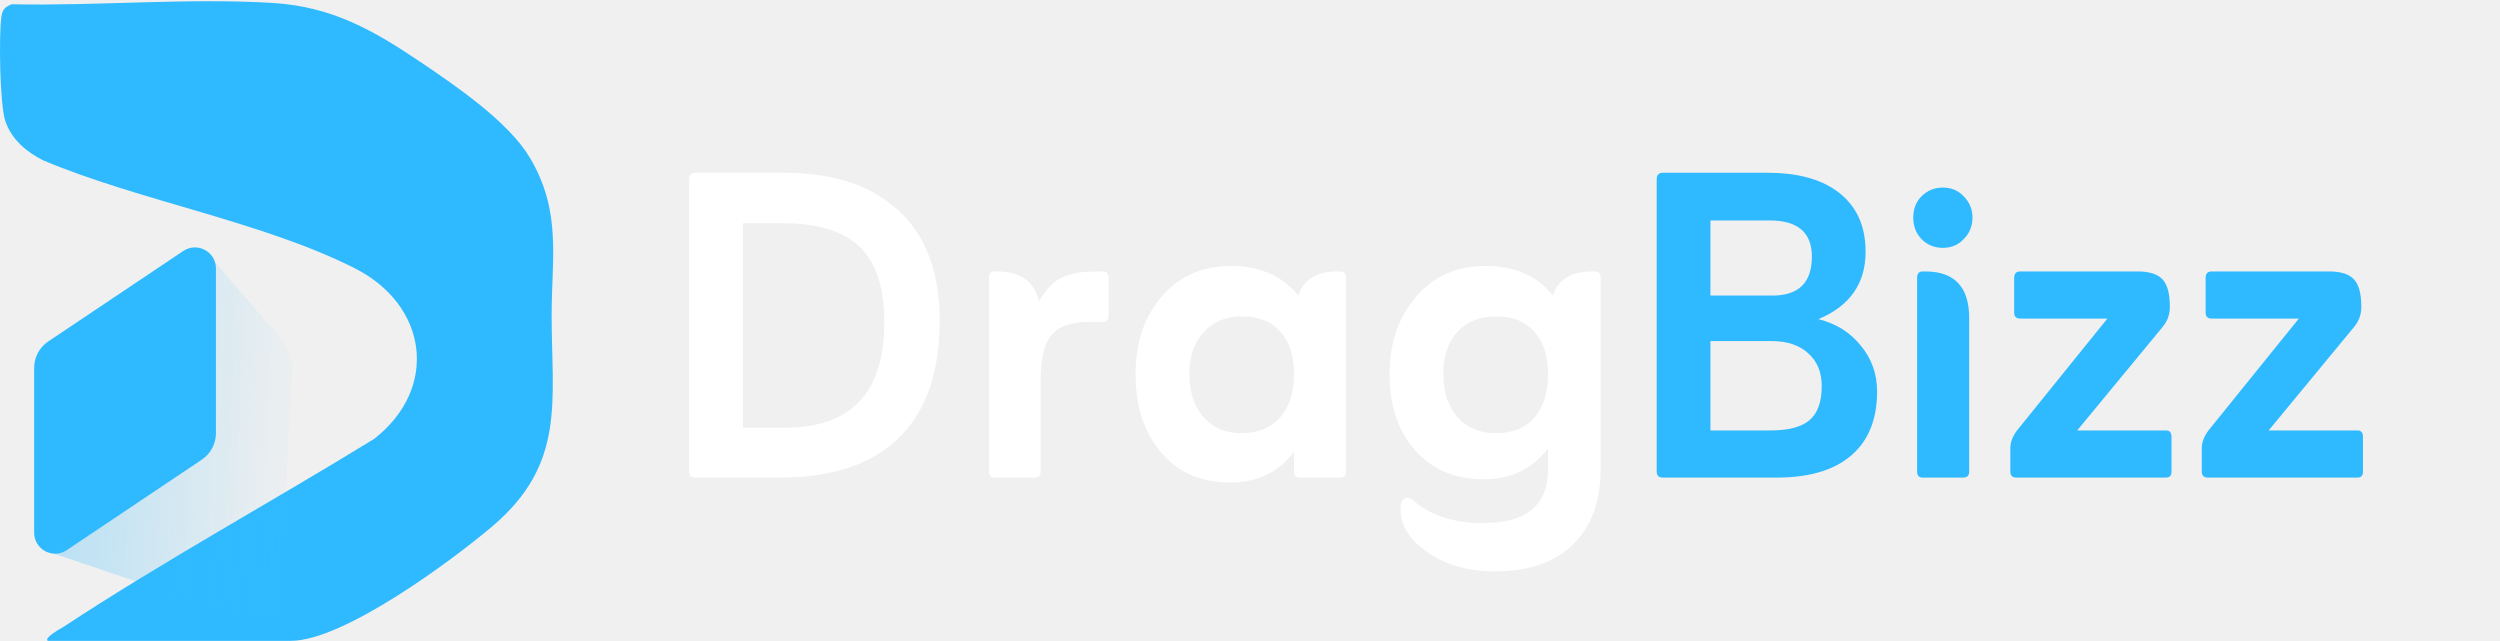
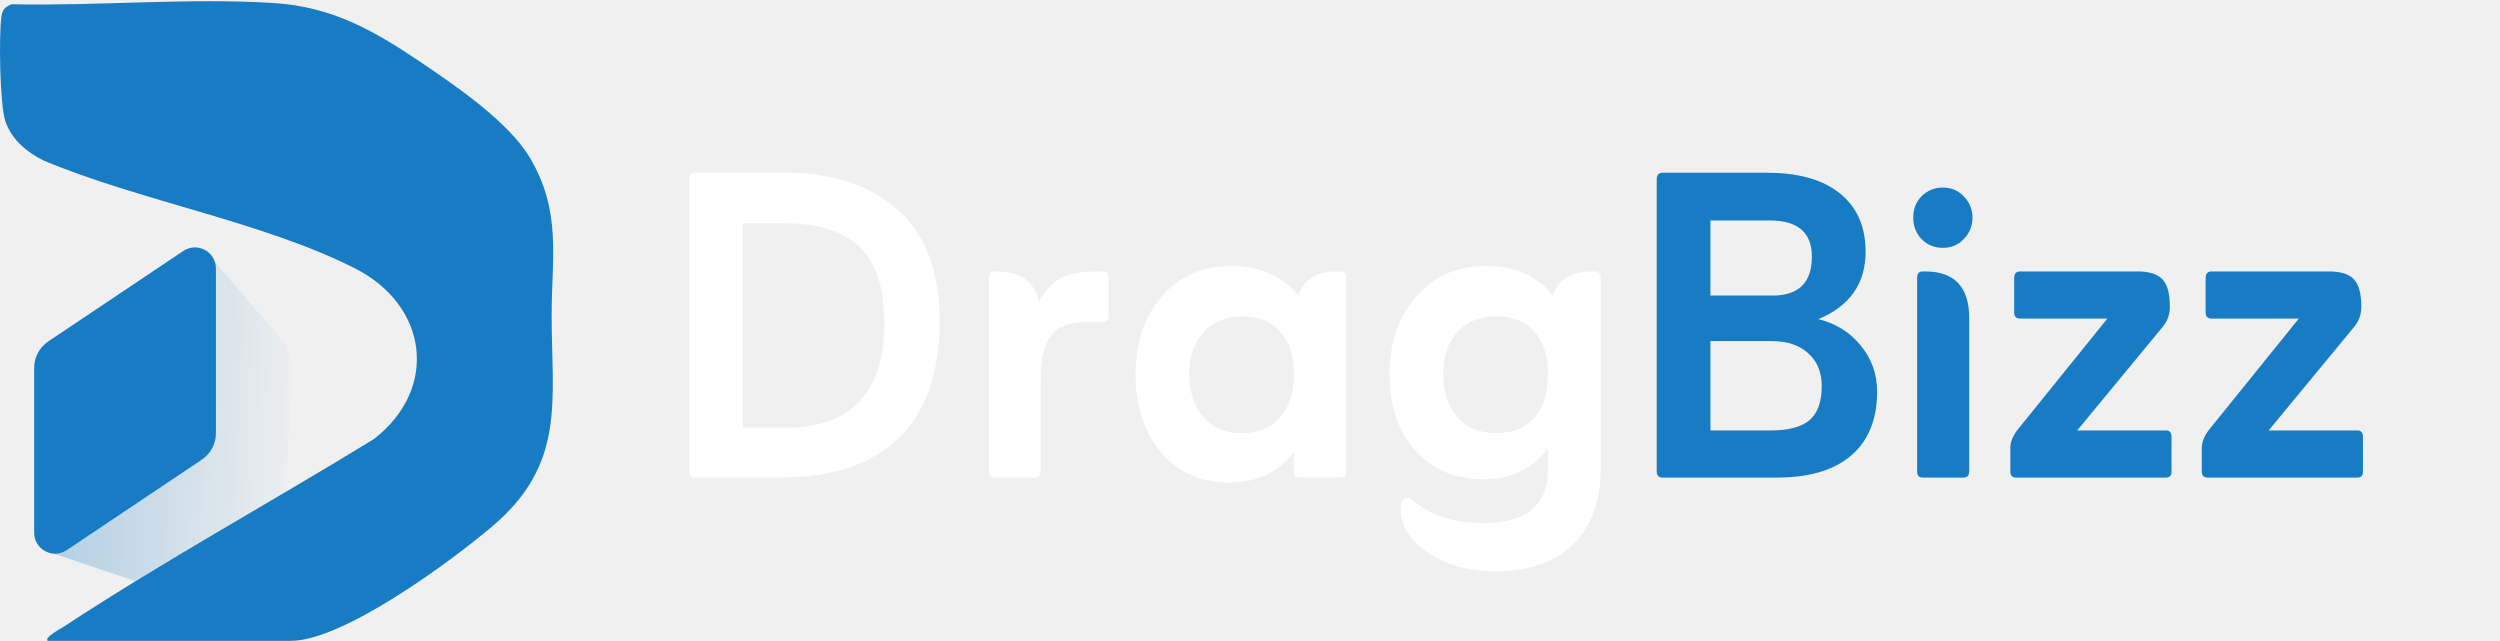
<svg xmlns="http://www.w3.org/2000/svg" width="1026" height="263" viewBox="0 0 1026 263" fill="none">
  <path d="M304.875 175.525H322.2C349.35 175.525 362.925 161.125 362.925 132.325C362.925 118.675 359.775 108.55 353.475 101.95C346.725 95.05 336 91.6 321.3 91.6H304.875V175.525ZM285.3 196C283.65 196 282.825 195.175 282.825 193.525V73.6C282.825 71.8 283.65 70.9 285.3 70.9H321.75C339.3 70.9 353.4 74.8 364.05 82.6C378.45 92.8 385.65 109.15 385.65 131.65C385.65 152.05 380.475 167.65 370.125 178.45C359.025 190.15 342.3 196 319.95 196H285.3ZM426.382 123.775C428.932 119.125 431.932 115.9 435.382 114.1C438.832 112.3 443.782 111.4 450.232 111.4H452.707C454.207 111.4 454.957 112.3 454.957 114.1V129.4C454.957 131.2 454.207 132.1 452.707 132.1H446.857C439.507 132.1 434.407 133.9 431.557 137.5C428.557 140.95 427.057 147.25 427.057 156.4V193.525C427.057 195.175 426.307 196 424.807 196H407.932C406.582 196 405.907 195.175 405.907 193.525V114.1C405.907 112.3 406.582 111.4 407.932 111.4H409.057C418.807 111.4 424.582 115.525 426.382 123.775ZM531.063 185.425C524.763 193.825 515.988 198.025 504.738 198.025C493.338 198.025 484.188 194.2 477.288 186.55C469.788 178.3 466.038 167.275 466.038 153.475C466.038 141.475 469.113 131.5 475.263 123.55C482.613 113.95 492.588 109.15 505.188 109.15C517.038 109.15 526.263 113.2 532.863 121.3C534.963 114.7 540.288 111.4 548.838 111.4H549.963C551.613 111.4 552.438 112.3 552.438 114.1V193.525C552.438 195.175 551.613 196 549.963 196H533.313C531.813 196 531.063 195.175 531.063 193.525V185.425ZM509.463 177.775C516.213 177.775 521.463 175.675 525.213 171.475C529.113 167.125 531.063 161.125 531.063 153.475C531.063 145.975 529.188 140.2 525.438 136.15C521.838 131.95 516.588 129.85 509.688 129.85C503.088 129.85 497.838 132.025 493.938 136.375C490.038 140.575 488.088 146.275 488.088 153.475C488.088 160.825 490.038 166.75 493.938 171.25C497.838 175.6 503.013 177.775 509.463 177.775ZM635.302 184.075C628.852 192.475 620.077 196.675 608.977 196.675C597.577 196.675 588.427 193 581.527 185.65C574.027 177.7 570.277 166.975 570.277 153.475C570.277 141.625 573.427 131.65 579.727 123.55C587.077 113.95 597.052 109.15 609.652 109.15C621.652 109.15 630.877 113.2 637.327 121.3C639.427 114.7 644.827 111.4 653.527 111.4H654.652C656.152 111.4 656.902 112.3 656.902 114.1V192.4C656.902 204.55 653.752 214.225 647.452 221.425C639.952 230.125 628.627 234.475 613.477 234.475C602.827 234.475 593.827 232 586.477 227.05C578.677 221.95 574.777 215.875 574.777 208.825C574.777 205.825 575.752 204.325 577.702 204.325C578.452 204.325 579.277 204.7 580.177 205.45C580.327 205.6 580.477 205.75 580.627 205.9C587.677 211.75 597.052 214.675 608.752 214.675C626.452 214.675 635.302 207.325 635.302 192.625V184.075ZM613.927 177.775C620.677 177.775 625.927 175.675 629.677 171.475C633.427 167.125 635.302 161.125 635.302 153.475C635.302 145.975 633.427 140.2 629.677 136.15C626.077 131.95 620.902 129.85 614.152 129.85C607.402 129.85 602.077 131.95 598.177 136.15C594.277 140.35 592.327 146.125 592.327 153.475C592.327 160.825 594.277 166.75 598.177 171.25C602.077 175.6 607.327 177.775 613.927 177.775Z" fill="white" />
-   <path d="M701.965 176.65H726.715C734.065 176.65 739.39 175.225 742.69 172.375C745.99 169.525 747.64 164.875 747.64 158.425C747.64 152.725 745.765 148.225 742.015 144.925C738.415 141.625 733.39 139.975 726.94 139.975H701.965V176.65ZM701.965 121.3H727.39C738.19 121.3 743.59 115.975 743.59 105.325C743.59 95.425 737.815 90.475 726.265 90.475H701.965V121.3ZM746.29 130.975C753.49 132.775 759.265 136.375 763.615 141.775C768.115 147.175 770.365 153.475 770.365 160.675C770.365 171.175 767.365 179.425 761.365 185.425C754.315 192.475 743.59 196 729.19 196H682.39C680.74 196 679.915 195.175 679.915 193.525V73.6C679.915 71.8 680.74 70.9 682.39 70.9H725.365C737.365 70.9 746.815 73.375 753.715 78.325C761.665 84.025 765.64 92.35 765.64 103.3C765.64 116.35 759.19 125.575 746.29 130.975ZM789.026 196C787.526 196 786.776 195.175 786.776 193.525V114.1C786.776 112.3 787.526 111.4 789.026 111.4H790.151C802.151 111.4 808.151 117.775 808.151 130.525V193.525C808.151 195.175 807.326 196 805.676 196H789.026ZM785.201 89.35C785.201 85.75 786.326 82.825 788.576 80.575C790.976 78.175 793.901 76.975 797.351 76.975C800.801 76.975 803.651 78.175 805.901 80.575C808.301 82.975 809.501 85.9 809.501 89.35C809.501 92.8 808.301 95.725 805.901 98.125C803.651 100.525 800.801 101.725 797.351 101.725C793.901 101.725 790.976 100.525 788.576 98.125C786.326 95.725 785.201 92.8 785.201 89.35ZM852.49 176.65H888.94C890.44 176.65 891.19 177.55 891.19 179.35V193.525C891.19 195.175 890.44 196 888.94 196H827.515C825.865 196 825.04 195.175 825.04 193.525V183.85C825.04 181.45 826.015 178.975 827.965 176.425L864.865 130.75H829.09C827.44 130.75 826.615 129.925 826.615 128.275V114.1C826.615 112.3 827.44 111.4 829.09 111.4H877.24C882.19 111.4 885.64 112.525 887.59 114.775C889.54 116.875 890.515 120.625 890.515 126.025C890.515 129.025 889.54 131.725 887.59 134.125L852.49 176.65ZM931.064 176.65H967.514C969.014 176.65 969.764 177.55 969.764 179.35V193.525C969.764 195.175 969.014 196 967.514 196H906.089C904.439 196 903.614 195.175 903.614 193.525V183.85C903.614 181.45 904.589 178.975 906.539 176.425L943.439 130.75H907.664C906.014 130.75 905.189 129.925 905.189 128.275V114.1C905.189 112.3 906.014 111.4 907.664 111.4H955.814C960.764 111.4 964.214 112.525 966.164 114.775C968.114 116.875 969.089 120.625 969.089 126.025C969.089 129.025 968.114 131.725 966.164 134.125L931.064 176.65Z" fill="#2FBAFF" />
-   <path d="M19.598 263C17.933 261.668 25.055 257.913 26.023 257.28C67.463 230.037 111.334 206.065 153.593 180.094C180.263 159.197 175.535 125.249 145.605 110.102C107.8 90.972 57.373 82.483 17.813 65.849C11.013 62.523 4.708 57.168 2.212 49.782C-0.11 42.91 -0.492 14.748 0.547 7.016C0.952 3.983 1.932 2.914 4.768 1.738C39.808 2.52 77.207 -0.931 112.009 1.213C136.375 2.711 153.432 12.515 172.985 25.733C187.303 35.411 208.701 50.021 217.43 64.673C230.594 86.781 226.391 105.791 226.397 129.488C226.409 164.541 232.314 190.333 202.121 215.946C185.303 230.216 140.936 263 119.347 263H19.598Z" fill="#2FBAFF" />
-   <mask id="mask0_323_394" style="mask-type:luminance" maskUnits="userSpaceOnUse" x="13" y="66" width="119" height="191">
-     <path d="M55.44 66.648L131.755 70.714L120.007 251.262L13.945 256.915L55.44 66.648Z" fill="url(#paint0_linear_323_394)" />
+   <path d="M701.965 176.65H726.715C734.065 176.65 739.39 175.225 742.69 172.375C745.99 169.525 747.64 164.875 747.64 158.425C747.64 152.725 745.765 148.225 742.015 144.925C738.415 141.625 733.39 139.975 726.94 139.975H701.965V176.65ZM701.965 121.3H727.39C738.19 121.3 743.59 115.975 743.59 105.325C743.59 95.425 737.815 90.475 726.265 90.475H701.965V121.3ZM746.29 130.975C753.49 132.775 759.265 136.375 763.615 141.775C768.115 147.175 770.365 153.475 770.365 160.675C770.365 171.175 767.365 179.425 761.365 185.425C754.315 192.475 743.59 196 729.19 196H682.39C680.74 196 679.915 195.175 679.915 193.525V73.6C679.915 71.8 680.74 70.9 682.39 70.9H725.365C737.365 70.9 746.815 73.375 753.715 78.325C761.665 84.025 765.64 92.35 765.64 103.3C765.64 116.35 759.19 125.575 746.29 130.975ZM789.026 196C787.526 196 786.776 195.175 786.776 193.525V114.1C786.776 112.3 787.526 111.4 789.026 111.4H790.151C802.151 111.4 808.151 117.775 808.151 130.525V193.525C808.151 195.175 807.326 196 805.676 196H789.026ZM785.201 89.35C785.201 85.75 786.326 82.825 788.576 80.575C790.976 78.175 793.901 76.975 797.351 76.975C800.801 76.975 803.651 78.175 805.901 80.575C808.301 82.975 809.501 85.9 809.501 89.35C809.501 92.8 808.301 95.725 805.901 98.125C803.651 100.525 800.801 101.725 797.351 101.725C793.901 101.725 790.976 100.525 788.576 98.125C786.326 95.725 785.201 92.8 785.201 89.35ZM852.49 176.65H888.94C890.44 176.65 891.19 177.55 891.19 179.35V193.525C891.19 195.175 890.44 196 888.94 196H827.515C825.865 196 825.04 195.175 825.04 193.525V183.85C825.04 181.45 826.015 178.975 827.965 176.425L864.865 130.75H829.09C827.44 130.75 826.615 129.925 826.615 128.275V114.1C826.615 112.3 827.44 111.4 829.09 111.4H877.24C882.19 111.4 885.64 112.525 887.59 114.775C889.54 116.875 890.515 120.625 890.515 126.025C890.515 129.025 889.54 131.725 887.59 134.125L852.49 176.65ZM931.064 176.65H967.514C969.014 176.65 969.764 177.55 969.764 179.35V193.525C969.764 195.175 969.014 196 967.514 196H906.089C904.439 196 903.614 195.175 903.614 193.525V183.85C903.614 181.45 904.589 178.975 906.539 176.425L943.439 130.75H907.664C906.014 130.75 905.189 129.925 905.189 128.275V114.1C905.189 112.3 906.014 111.4 907.664 111.4H955.814C960.764 111.4 964.214 112.525 966.164 114.775C968.114 116.875 969.089 120.625 969.089 126.025C969.089 129.025 968.114 131.725 966.164 134.125L931.064 176.65Z" fill="#187CC5" />
+   <path d="M19.598 263C17.933 261.668 25.055 257.913 26.023 257.28C67.463 230.037 111.334 206.065 153.593 180.094C180.263 159.197 175.535 125.249 145.605 110.102C107.8 90.972 57.373 82.483 17.813 65.849C11.013 62.523 4.708 57.168 2.212 49.782C-0.11 42.91 -0.492 14.748 0.547 7.016C0.952 3.983 1.932 2.914 4.768 1.738C39.808 2.52 77.207 -0.931 112.009 1.213C136.375 2.711 153.432 12.515 172.985 25.733C187.303 35.411 208.701 50.021 217.43 64.673C230.594 86.781 226.391 105.791 226.397 129.488C226.409 164.541 232.314 190.333 202.121 215.946C185.303 230.216 140.936 263 119.347 263H19.598Z" fill="#187CC5" />
+   <mask id="mask0_326_33" style="mask-type:luminance" maskUnits="userSpaceOnUse" x="13" y="66" width="119" height="191">
+     <path d="M55.44 66.648L131.755 70.714L120.007 251.262L13.945 256.915L55.44 66.648Z" fill="url(#paint0_linear_326_33)" />
  </mask>
-   <g mask="url(#mask0_323_394)">
-     <path opacity="0.3" d="M101.132 253.955L7.295 222.198C3.85 218.718 33.23 194.239 33.547 188.334L59.076 124.575C59.572 115.261 79.113 97.858 84.552 103.344L114.894 138.463C118.339 141.943 120.22 147.58 119.903 153.484L115.026 244.994C114.53 254.308 106.571 259.442 101.132 253.955Z" fill="#2FBAFF" />
+   <g mask="url(#mask0_326_33)">
+     <path opacity="0.3" d="M101.132 253.955L7.295 222.198C3.85 218.718 33.23 194.239 33.547 188.334L59.076 124.575C59.572 115.261 79.113 97.858 84.552 103.344L114.894 138.463C118.339 141.943 120.22 147.58 119.903 153.484L115.026 244.994C114.53 254.308 106.571 259.442 101.132 253.955Z" fill="#187CC5" />
  </g>
-   <path d="M27.413 225.765L82.813 188.652C86.437 186.223 88.617 182.145 88.617 177.78V110.153C88.617 103.269 80.939 99.173 75.219 103L19.819 140.113C16.195 142.543 14.016 146.62 14.016 150.985V218.606C14.016 225.496 21.7 229.592 27.413 225.765Z" fill="#2FBAFF" />
+   <path d="M27.413 225.765L82.813 188.652C86.437 186.223 88.617 182.145 88.617 177.78V110.153C88.617 103.269 80.939 99.173 75.219 103L19.819 140.113C16.195 142.543 14.016 146.62 14.016 150.985V218.606C14.016 225.496 21.7 229.592 27.413 225.765Z" fill="#187CC5" />
  <defs>
-     <linearGradient id="paint0_linear_323_394" x1="18.519" y1="171.272" x2="126.102" y2="177.003" gradientUnits="userSpaceOnUse">
+     <linearGradient id="paint0_linear_326_33" x1="18.519" y1="171.272" x2="126.102" y2="177.003" gradientUnits="userSpaceOnUse">
      <stop stop-color="white" />
      <stop offset="1" />
    </linearGradient>
  </defs>
</svg>
